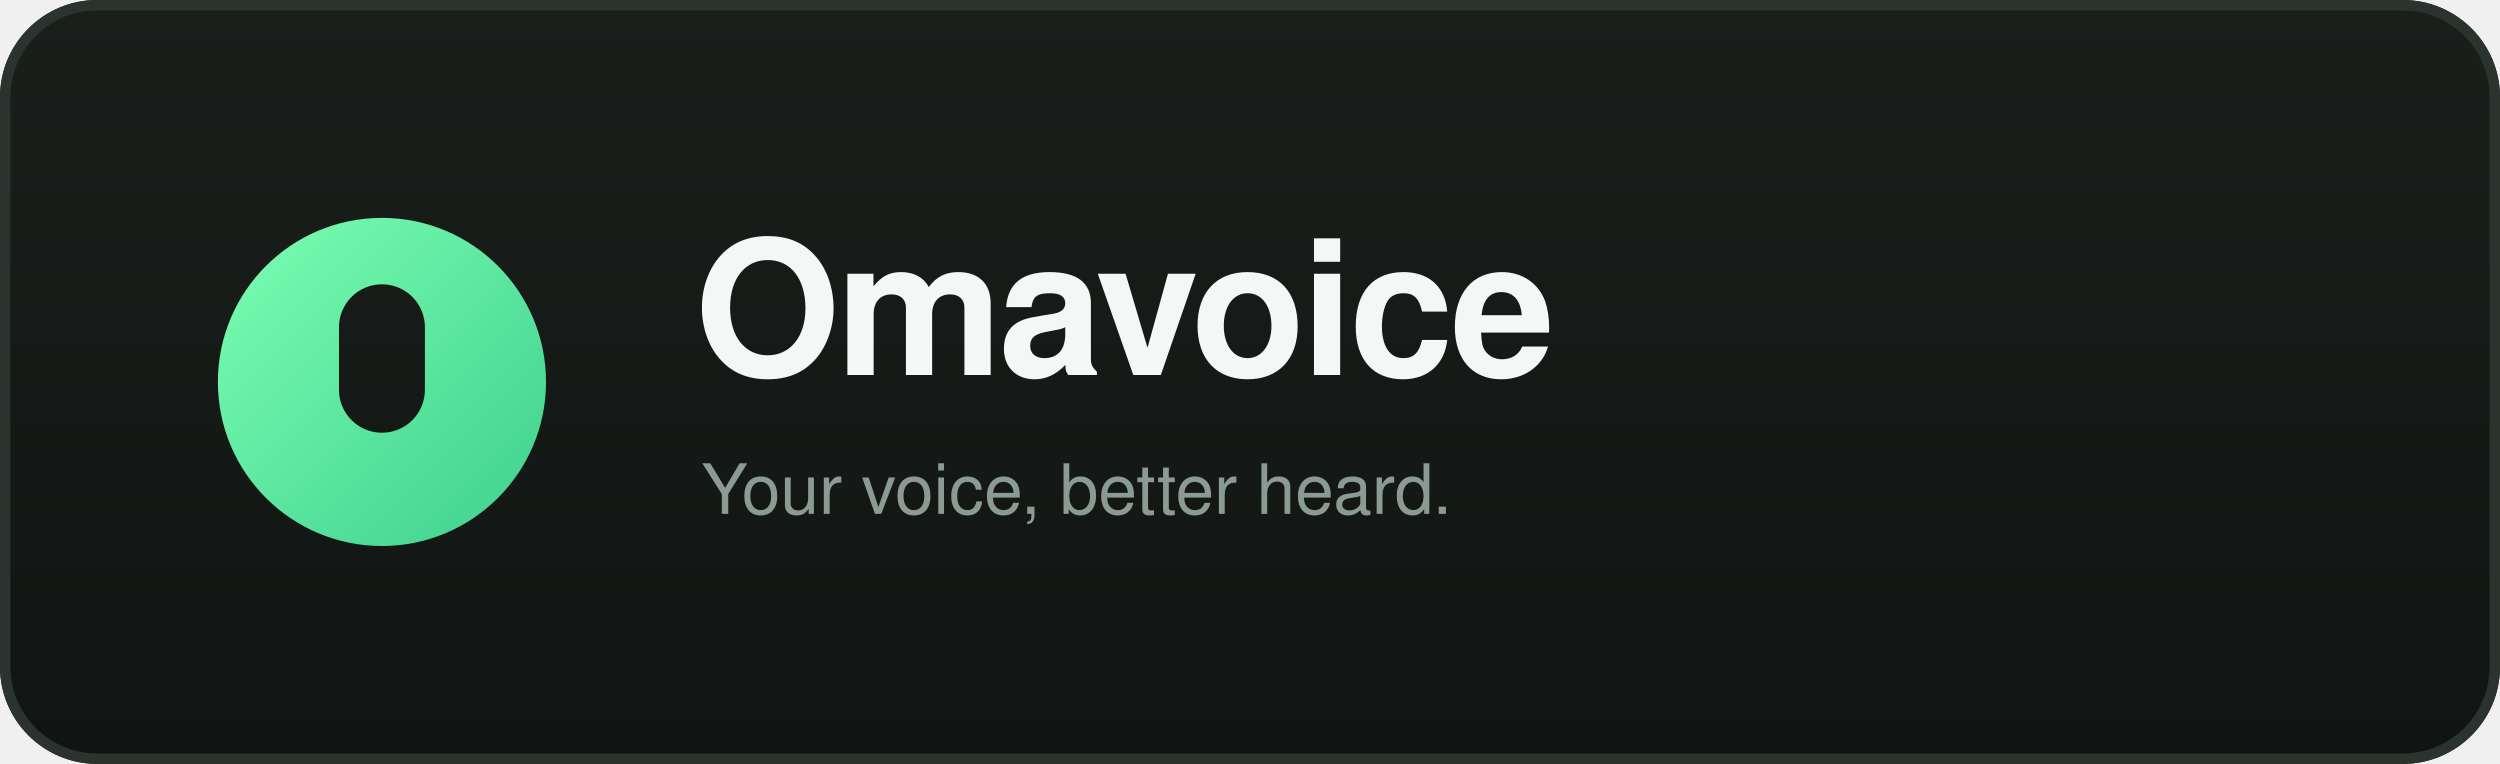
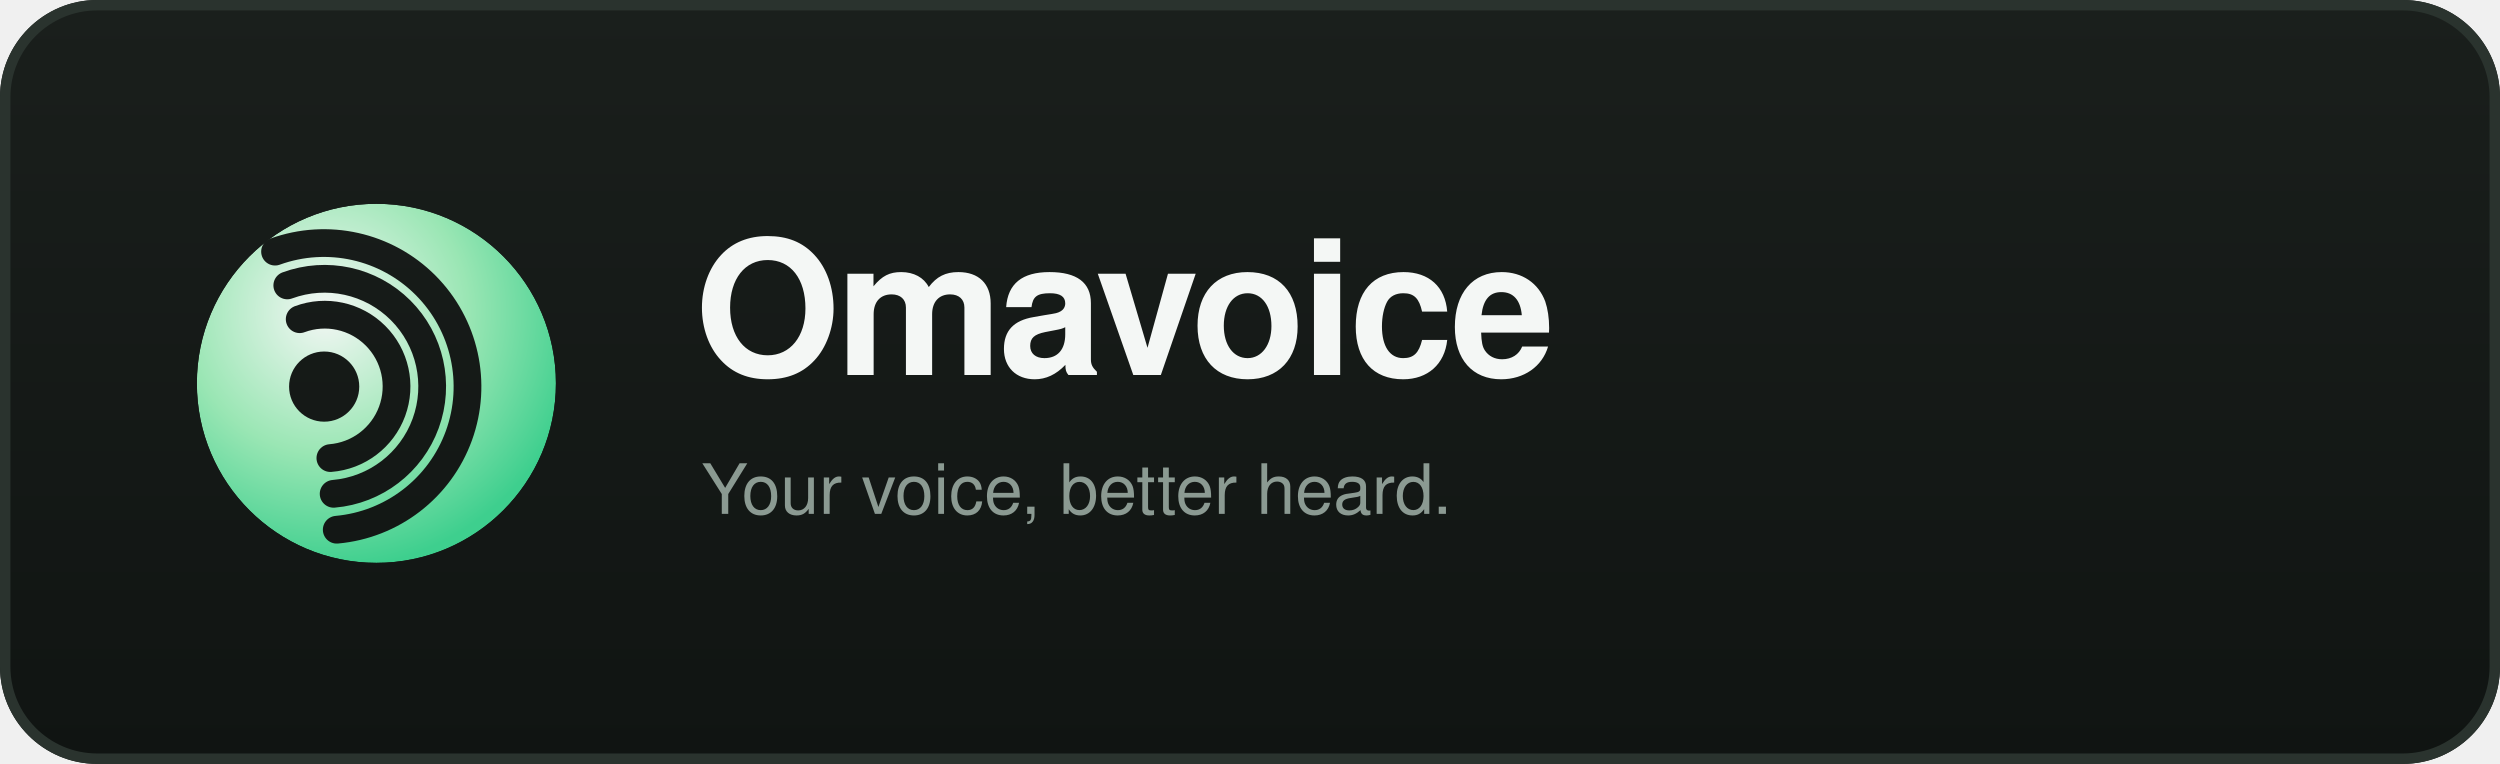
<svg xmlns="http://www.w3.org/2000/svg" width="720" height="220" viewBox="0 0 720 220" role="img" aria-labelledby="title desc">
  <defs>
-     <linearGradient id="glow" x1="0" y1="0" x2="1" y2="1">
-       <stop offset="0%" stop-color="#7CFFB2" />
-       <stop offset="100%" stop-color="#3ECF8E" />
-     </linearGradient>
    <linearGradient id="panel" x1="0" y1="0" x2="0" y2="1">
      <stop offset="0%" stop-color="#1A1F1C" />
      <stop offset="100%" stop-color="#101412" />
    </linearGradient>
+     <radialGradient id="orb" cx="36%" cy="30%" r="72%">
+       <stop offset="0%" stop-color="#F4F7F5" />
+       <stop offset="55%" stop-color="#9AE6B4" />
+       <stop offset="100%" stop-color="#3ECF8E" />
+     </radialGradient>
+     <mask id="wave">
+       <circle cx="12" cy="12" r="11" fill="#fff" />
+       <circle cx="8.8" cy="12.2" r="2.15" fill="#000" />
+       <g fill="none" stroke="#000" stroke-width="1.7" stroke-linecap="round">
+         <path d="M7.30 8.07 A4.4 4.4 0 1 1 9.18 16.58" />
+         <path d="M6.54 6.00 A6.6 6.6 0 1 1 9.38 18.77" />
+         <path d="M5.79 3.93 A8.8 8.8 0 1 1 9.57 20.97" />
+       </g>
+     </mask>
  </defs>
  <rect width="720" height="220" rx="28" fill="url(#panel)" />
  <rect x="1.5" y="1.5" width="717" height="217" rx="26.5" fill="none" stroke="#2A332E" stroke-width="3" />
-   <g transform="translate(56 56) scale(4.5)" fill="url(#glow)">
-     <path fill-rule="evenodd" clip-rule="evenodd" d="M12 1.5a10.5 10.5 0 1 0 0 21 10.5 10.5 0 0 0 0-21zM12 5.75c-1.52 0-2.75 1.23-2.75 2.75v4c0 1.52 1.23 2.75 2.75 2.75s2.75-1.23 2.75-2.75v-4c0-1.52-1.23-2.75-2.75-2.75z" />
+   <g transform="translate(52 54) scale(4.7)">
+     <circle cx="12" cy="12" r="11" fill="url(#orb)" mask="url(#wave)" />
  </g>
  <text x="200" y="108" fill="#F4F7F5" font-family="ui-sans-serif, system-ui, -apple-system, Segoe UI, Helvetica, Arial, sans-serif" font-size="54" font-weight="700" letter-spacing="-1.2">Omavoice</text>
  <text x="202" y="148" fill="#8B9A92" font-family="ui-sans-serif, system-ui, -apple-system, Segoe UI, Helvetica, Arial, sans-serif" font-size="20" font-weight="500">Your voice, better heard.</text>
</svg>
